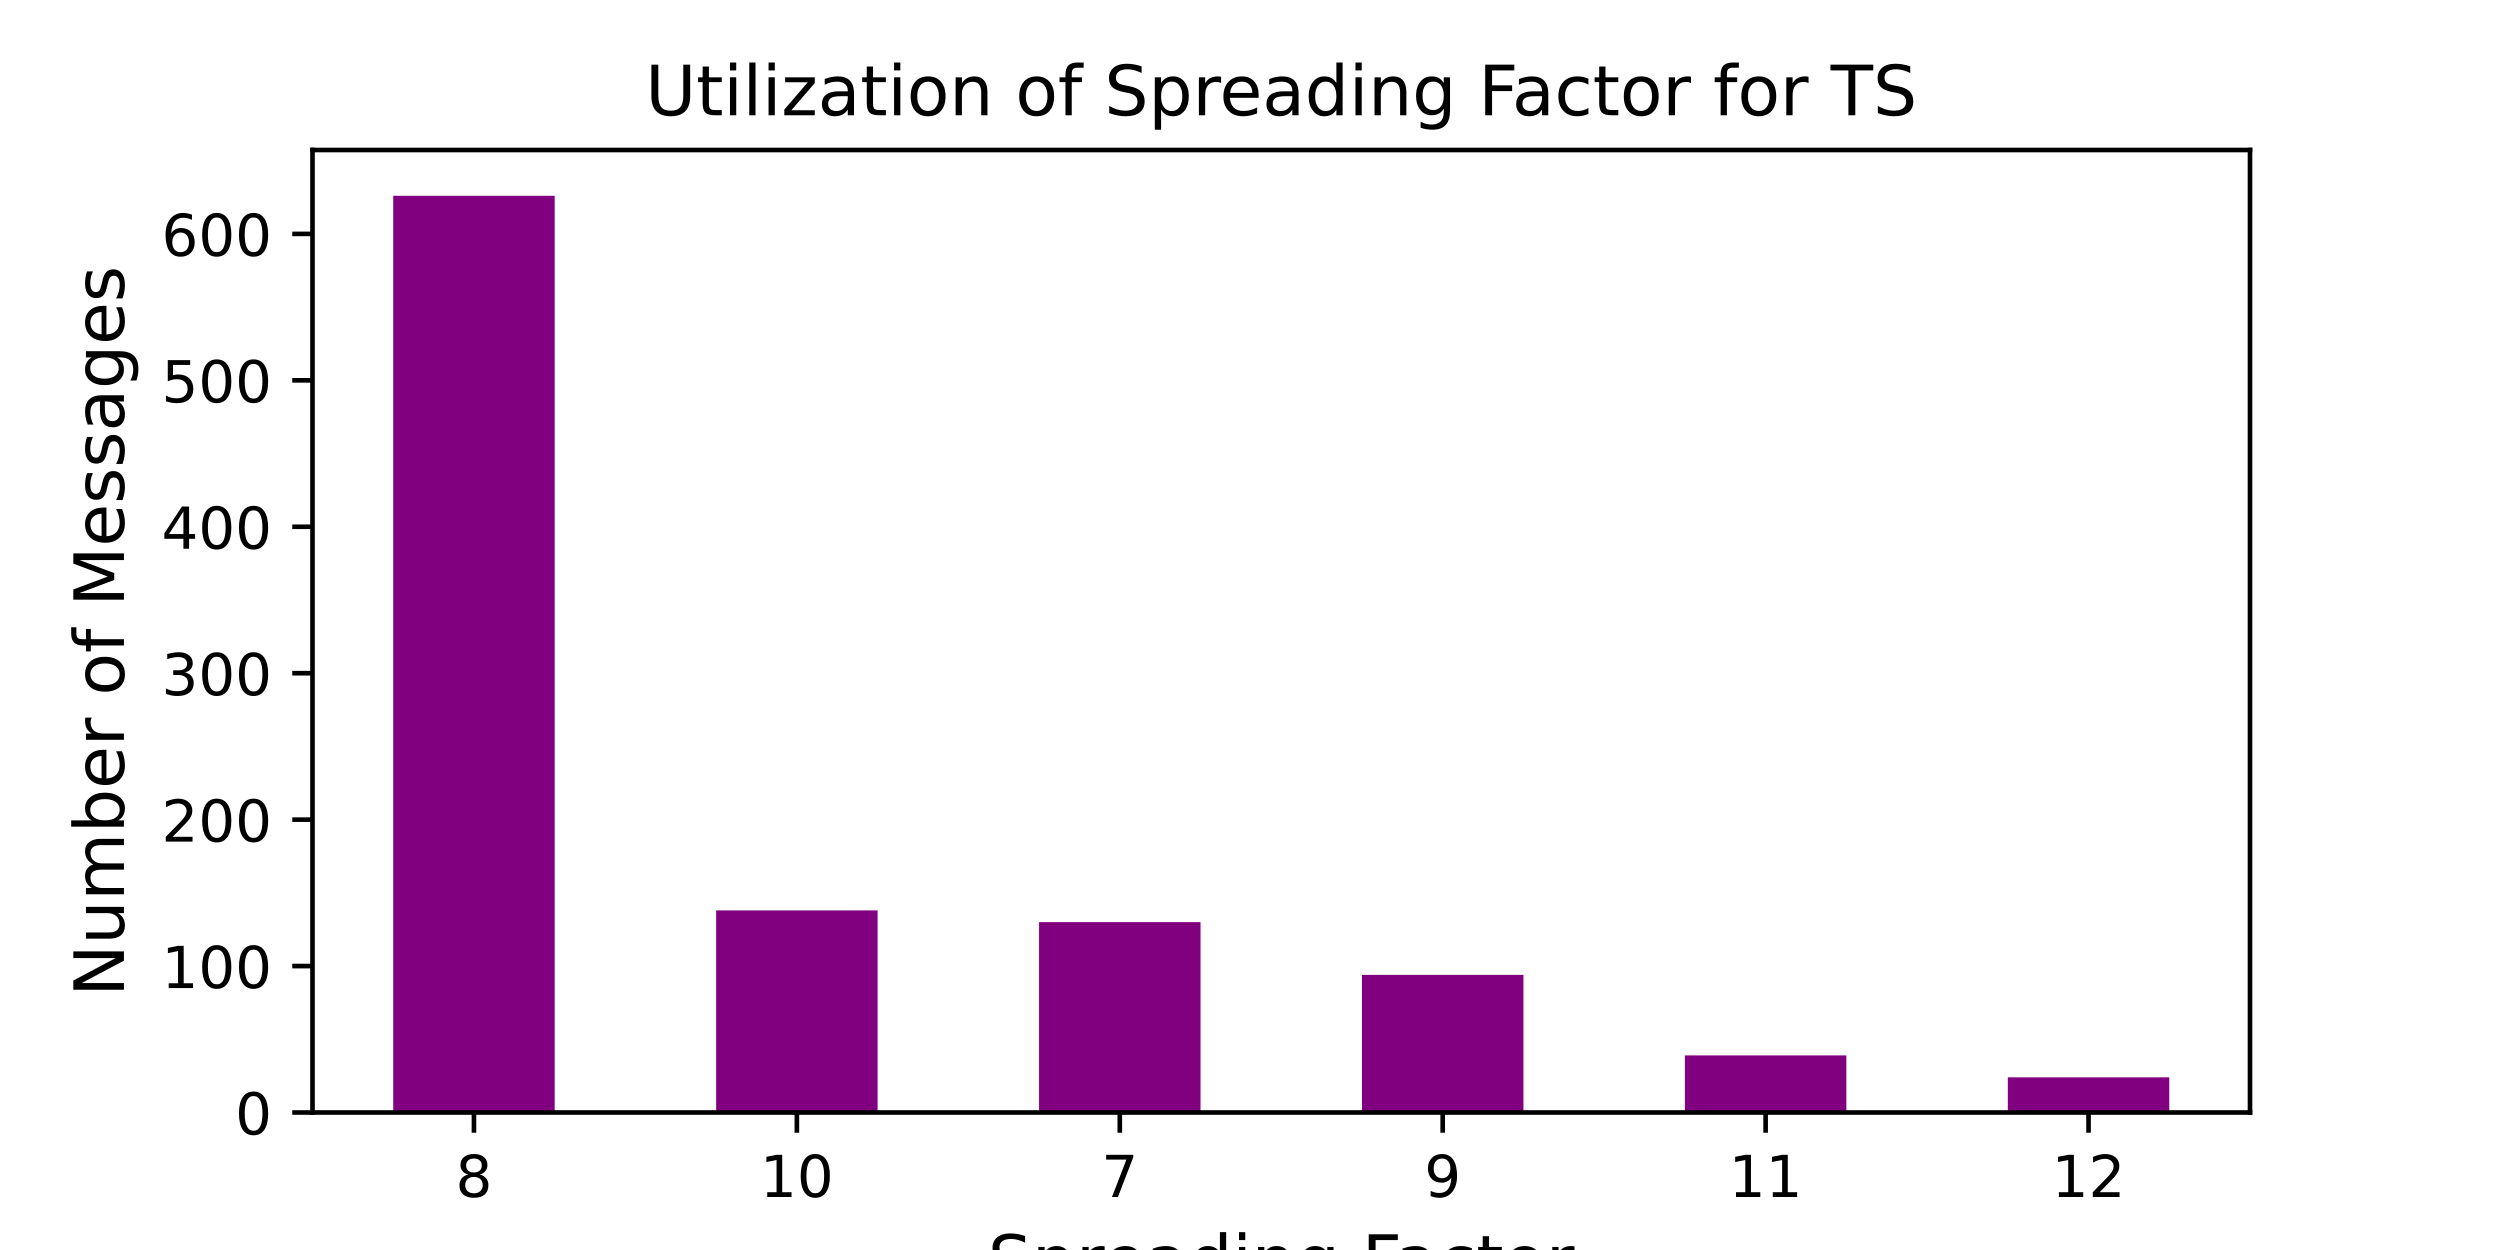
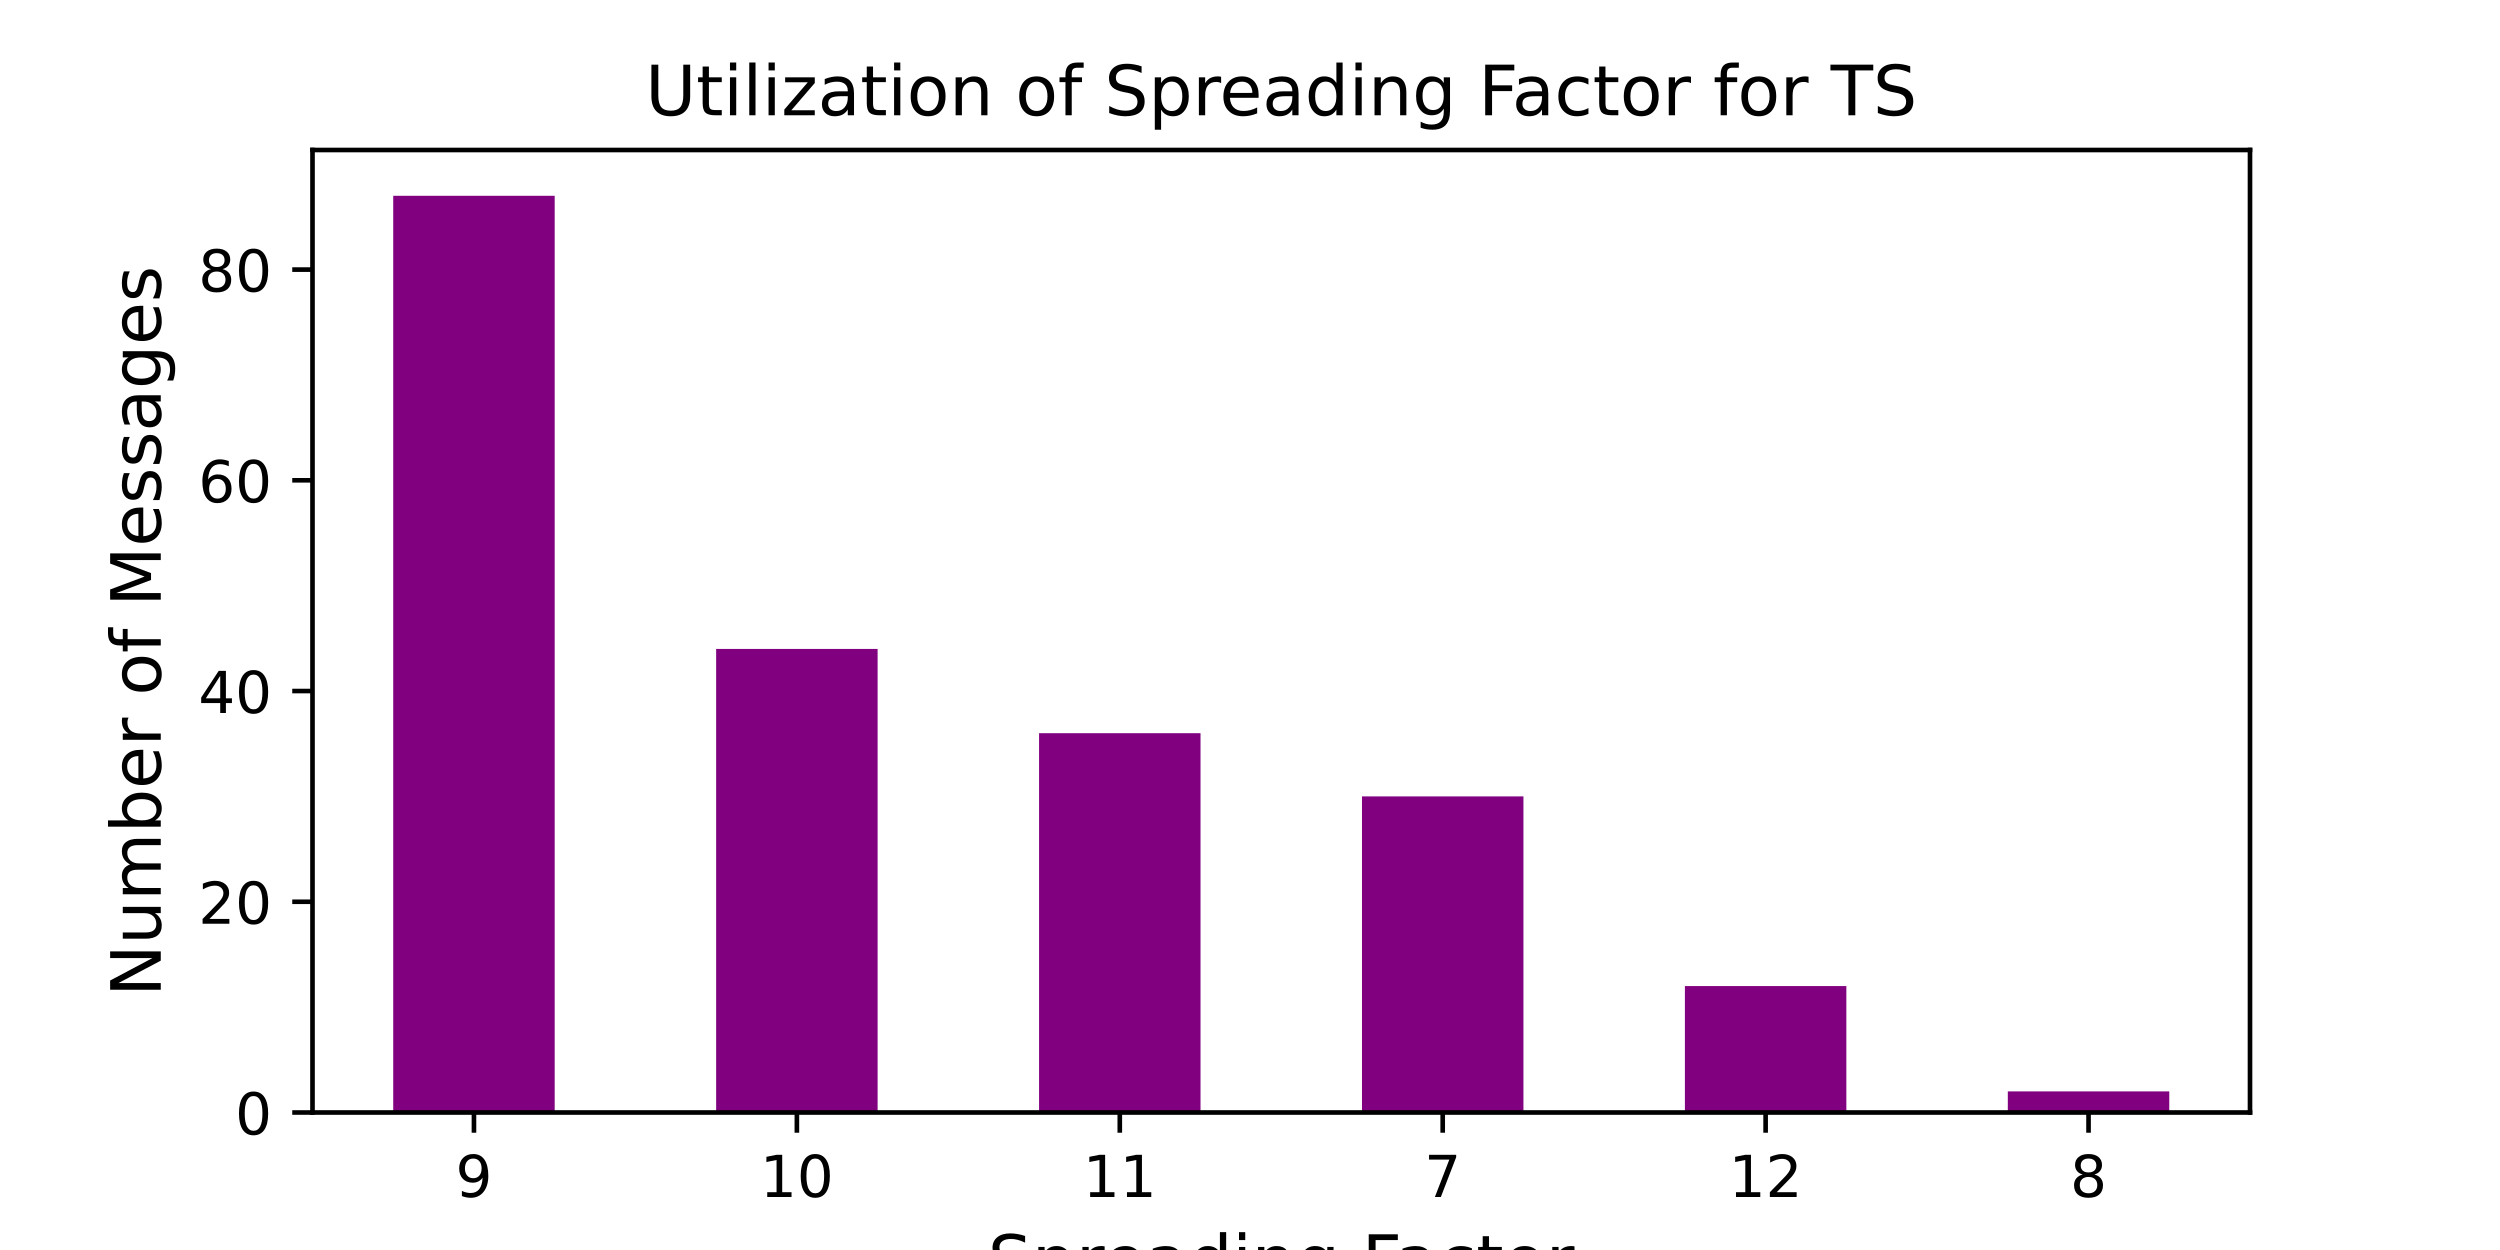
<svg xmlns="http://www.w3.org/2000/svg" xmlns:xlink="http://www.w3.org/1999/xlink" width="432pt" height="216pt" viewBox="0 0 432 216" version="1.1">
  <defs>
    <style type="text/css">*{stroke-linejoin: round; stroke-linecap: butt}</style>
  </defs>
  <g id="figure_1">
    <g id="patch_1">
      <path d="M 0 216  L 432 216  L 432 0  L 0 0  z " style="fill: #ffffff" />
    </g>
    <g id="axes_1">
      <g id="patch_2">
        <path d="M 54 192.24  L 388.8 192.24  L 388.8 25.92  L 54 25.92  z " style="fill: #ffffff" />
      </g>
      <g id="patch_3">
-         <path d="M 67.95 192.24  L 95.85 192.24  L 95.85 33.84  L 67.95 33.84  z " clip-path="url(#p49bfe56c3d)" style="fill: #800080" />
+         <path d="M 67.95 192.24  L 95.85 192.24  L 95.85 33.84  L 67.95 33.84  z " clip-path="url(#pe432fb8f4c)" style="fill: #800080" />
      </g>
      <g id="patch_4">
-         <path d="M 123.75 192.24  L 151.65 192.24  L 151.65 157.321  L 123.75 157.321  z " clip-path="url(#p49bfe56c3d)" style="fill: #800080" />
+         <path d="M 123.75 192.24  L 151.65 192.24  L 151.65 112.13  L 123.75 112.13  z " clip-path="url(#pe432fb8f4c)" style="fill: #800080" />
      </g>
      <g id="patch_5">
-         <path d="M 179.55 192.24  L 207.45 192.24  L 207.45 159.345  L 179.55 159.345  z " clip-path="url(#p49bfe56c3d)" style="fill: #800080" />
+         <path d="M 179.55 192.24  L 207.45 192.24  L 207.45 126.695  L 179.55 126.695  z " clip-path="url(#pe432fb8f4c)" style="fill: #800080" />
      </g>
      <g id="patch_6">
-         <path d="M 235.35 192.24  L 263.25 192.24  L 263.25 168.455  L 235.35 168.455  z " clip-path="url(#p49bfe56c3d)" style="fill: #800080" />
+         <path d="M 235.35 192.24  L 263.25 192.24  L 263.25 137.619  L 235.35 137.619  z " clip-path="url(#pe432fb8f4c)" style="fill: #800080" />
      </g>
      <g id="patch_7">
-         <path d="M 291.15 192.24  L 319.05 192.24  L 319.05 182.372  L 291.15 182.372  z " clip-path="url(#p49bfe56c3d)" style="fill: #800080" />
+         <path d="M 291.15 192.24  L 319.05 192.24  L 319.05 170.392  L 291.15 170.392  z " clip-path="url(#pe432fb8f4c)" style="fill: #800080" />
      </g>
      <g id="patch_8">
-         <path d="M 346.95 192.24  L 374.85 192.24  L 374.85 186.167  L 346.95 186.167  z " clip-path="url(#p49bfe56c3d)" style="fill: #800080" />
+         <path d="M 346.95 192.24  L 374.85 192.24  L 374.85 188.599  L 346.95 188.599  z " clip-path="url(#pe432fb8f4c)" style="fill: #800080" />
      </g>
      <g id="matplotlib.axis_1">
        <g id="xtick_1">
          <g id="line2d_1">
            <defs>
-               <path id="m307b1fe85f" d="M 0 0  L 0 3.5  " style="stroke: #000000; stroke-width: 0.8" />
+               <path id="ma540290d9d" d="M 0 0  L 0 3.5  " style="stroke: #000000; stroke-width: 0.8" />
            </defs>
            <g>
-               <use xlink:href="#m307b1fe85f" x="81.9" y="192.24" style="stroke: #000000; stroke-width: 0.8" />
+               <use xlink:href="#ma540290d9d" x="81.9" y="192.24" style="stroke: #000000; stroke-width: 0.8" />
            </g>
          </g>
          <g id="text_1">
            <g transform="translate(78.71875 206.8384) scale(0.1 -0.1)">
              <defs>
-                 <path id="DejaVuSans-38" d="M 2034 2216  Q 1584 2216 1326 1975  Q 1069 1734 1069 1313  Q 1069 891 1326 650  Q 1584 409 2034 409  Q 2484 409 2743 651  Q 3003 894 3003 1313  Q 3003 1734 2745 1975  Q 2488 2216 2034 2216  z M 1403 2484  Q 997 2584 770 2862  Q 544 3141 544 3541  Q 544 4100 942 4425  Q 1341 4750 2034 4750  Q 2731 4750 3128 4425  Q 3525 4100 3525 3541  Q 3525 3141 3298 2862  Q 3072 2584 2669 2484  Q 3125 2378 3379 2068  Q 3634 1759 3634 1313  Q 3634 634 3220 271  Q 2806 -91 2034 -91  Q 1263 -91 848 271  Q 434 634 434 1313  Q 434 1759 690 2068  Q 947 2378 1403 2484  z M 1172 3481  Q 1172 3119 1398 2916  Q 1625 2713 2034 2713  Q 2441 2713 2670 2916  Q 2900 3119 2900 3481  Q 2900 3844 2670 4047  Q 2441 4250 2034 4250  Q 1625 4250 1398 4047  Q 1172 3844 1172 3481  z " transform="scale(0.015625)" />
-               </defs>
-               <use xlink:href="#DejaVuSans-38" />
+                 <path id="DejaVuSans-39" d="M 703 97  L 703 672  Q 941 559 1184 500  Q 1428 441 1663 441  Q 2288 441 2617 861  Q 2947 1281 2994 2138  Q 2813 1869 2534 1725  Q 2256 1581 1919 1581  Q 1219 1581 811 2004  Q 403 2428 403 3163  Q 403 3881 828 4315  Q 1253 4750 1959 4750  Q 2769 4750 3195 4129  Q 3622 3509 3622 2328  Q 3622 1225 3098 567  Q 2575 -91 1691 -91  Q 1453 -91 1209 -44  Q 966 3 703 97  z M 1959 2075  Q 2384 2075 2632 2365  Q 2881 2656 2881 3163  Q 2881 3666 2632 3958  Q 2384 4250 1959 4250  Q 1534 4250 1286 3958  Q 1038 3666 1038 3163  Q 1038 2656 1286 2365  Q 1534 2075 1959 2075  z " transform="scale(0.015625)" />
+               </defs>
+               <use xlink:href="#DejaVuSans-39" />
            </g>
          </g>
        </g>
        <g id="xtick_2">
          <g id="line2d_2">
            <g>
-               <use xlink:href="#m307b1fe85f" x="137.7" y="192.24" style="stroke: #000000; stroke-width: 0.8" />
+               <use xlink:href="#ma540290d9d" x="137.7" y="192.24" style="stroke: #000000; stroke-width: 0.8" />
            </g>
          </g>
          <g id="text_2">
            <g transform="translate(131.3375 206.8384) scale(0.1 -0.1)">
              <defs>
                <path id="DejaVuSans-31" d="M 794 531  L 1825 531  L 1825 4091  L 703 3866  L 703 4441  L 1819 4666  L 2450 4666  L 2450 531  L 3481 531  L 3481 0  L 794 0  L 794 531  z " transform="scale(0.015625)" />
                <path id="DejaVuSans-30" d="M 2034 4250  Q 1547 4250 1301 3770  Q 1056 3291 1056 2328  Q 1056 1369 1301 889  Q 1547 409 2034 409  Q 2525 409 2770 889  Q 3016 1369 3016 2328  Q 3016 3291 2770 3770  Q 2525 4250 2034 4250  z M 2034 4750  Q 2819 4750 3233 4129  Q 3647 3509 3647 2328  Q 3647 1150 3233 529  Q 2819 -91 2034 -91  Q 1250 -91 836 529  Q 422 1150 422 2328  Q 422 3509 836 4129  Q 1250 4750 2034 4750  z " transform="scale(0.015625)" />
              </defs>
              <use xlink:href="#DejaVuSans-31" />
              <use xlink:href="#DejaVuSans-30" x="63.623" />
            </g>
          </g>
        </g>
        <g id="xtick_3">
          <g id="line2d_3">
            <g>
-               <use xlink:href="#m307b1fe85f" x="193.5" y="192.24" style="stroke: #000000; stroke-width: 0.8" />
+               <use xlink:href="#ma540290d9d" x="193.5" y="192.24" style="stroke: #000000; stroke-width: 0.8" />
            </g>
          </g>
          <g id="text_3">
-             <g transform="translate(190.3187 206.8384) scale(0.1 -0.1)">
-               <defs>
-                 <path id="DejaVuSans-37" d="M 525 4666  L 3525 4666  L 3525 4397  L 1831 0  L 1172 0  L 2766 4134  L 525 4134  L 525 4666  z " transform="scale(0.015625)" />
-               </defs>
-               <use xlink:href="#DejaVuSans-37" />
+             <g transform="translate(187.1375 206.8384) scale(0.1 -0.1)">
+               <use xlink:href="#DejaVuSans-31" />
+               <use xlink:href="#DejaVuSans-31" x="63.623" />
            </g>
          </g>
        </g>
        <g id="xtick_4">
          <g id="line2d_4">
            <g>
-               <use xlink:href="#m307b1fe85f" x="249.3" y="192.24" style="stroke: #000000; stroke-width: 0.8" />
+               <use xlink:href="#ma540290d9d" x="249.3" y="192.24" style="stroke: #000000; stroke-width: 0.8" />
            </g>
          </g>
          <g id="text_4">
            <g transform="translate(246.1188 206.8384) scale(0.1 -0.1)">
              <defs>
-                 <path id="DejaVuSans-39" d="M 703 97  L 703 672  Q 941 559 1184 500  Q 1428 441 1663 441  Q 2288 441 2617 861  Q 2947 1281 2994 2138  Q 2813 1869 2534 1725  Q 2256 1581 1919 1581  Q 1219 1581 811 2004  Q 403 2428 403 3163  Q 403 3881 828 4315  Q 1253 4750 1959 4750  Q 2769 4750 3195 4129  Q 3622 3509 3622 2328  Q 3622 1225 3098 567  Q 2575 -91 1691 -91  Q 1453 -91 1209 -44  Q 966 3 703 97  z M 1959 2075  Q 2384 2075 2632 2365  Q 2881 2656 2881 3163  Q 2881 3666 2632 3958  Q 2384 4250 1959 4250  Q 1534 4250 1286 3958  Q 1038 3666 1038 3163  Q 1038 2656 1286 2365  Q 1534 2075 1959 2075  z " transform="scale(0.015625)" />
-               </defs>
-               <use xlink:href="#DejaVuSans-39" />
+                 <path id="DejaVuSans-37" d="M 525 4666  L 3525 4666  L 3525 4397  L 1831 0  L 1172 0  L 2766 4134  L 525 4134  L 525 4666  z " transform="scale(0.015625)" />
+               </defs>
+               <use xlink:href="#DejaVuSans-37" />
            </g>
          </g>
        </g>
        <g id="xtick_5">
          <g id="line2d_5">
            <g>
-               <use xlink:href="#m307b1fe85f" x="305.1" y="192.24" style="stroke: #000000; stroke-width: 0.8" />
+               <use xlink:href="#ma540290d9d" x="305.1" y="192.24" style="stroke: #000000; stroke-width: 0.8" />
            </g>
          </g>
          <g id="text_5">
            <g transform="translate(298.7375 206.8384) scale(0.1 -0.1)">
+               <defs>
+                 <path id="DejaVuSans-32" d="M 1228 531  L 3431 531  L 3431 0  L 469 0  L 469 531  Q 828 903 1448 1529  Q 2069 2156 2228 2338  Q 2531 2678 2651 2914  Q 2772 3150 2772 3378  Q 2772 3750 2511 3984  Q 2250 4219 1831 4219  Q 1534 4219 1204 4116  Q 875 4013 500 3803  L 500 4441  Q 881 4594 1212 4672  Q 1544 4750 1819 4750  Q 2544 4750 2975 4387  Q 3406 4025 3406 3419  Q 3406 3131 3298 2873  Q 3191 2616 2906 2266  Q 2828 2175 2409 1742  Q 1991 1309 1228 531  z " transform="scale(0.015625)" />
+               </defs>
              <use xlink:href="#DejaVuSans-31" />
-               <use xlink:href="#DejaVuSans-31" x="63.623" />
+               <use xlink:href="#DejaVuSans-32" x="63.623" />
            </g>
          </g>
        </g>
        <g id="xtick_6">
          <g id="line2d_6">
            <g>
-               <use xlink:href="#m307b1fe85f" x="360.9" y="192.24" style="stroke: #000000; stroke-width: 0.8" />
+               <use xlink:href="#ma540290d9d" x="360.9" y="192.24" style="stroke: #000000; stroke-width: 0.8" />
            </g>
          </g>
          <g id="text_6">
-             <g transform="translate(354.5375 206.8384) scale(0.1 -0.1)">
-               <defs>
-                 <path id="DejaVuSans-32" d="M 1228 531  L 3431 531  L 3431 0  L 469 0  L 469 531  Q 828 903 1448 1529  Q 2069 2156 2228 2338  Q 2531 2678 2651 2914  Q 2772 3150 2772 3378  Q 2772 3750 2511 3984  Q 2250 4219 1831 4219  Q 1534 4219 1204 4116  Q 875 4013 500 3803  L 500 4441  Q 881 4594 1212 4672  Q 1544 4750 1819 4750  Q 2544 4750 2975 4387  Q 3406 4025 3406 3419  Q 3406 3131 3298 2873  Q 3191 2616 2906 2266  Q 2828 2175 2409 1742  Q 1991 1309 1228 531  z " transform="scale(0.015625)" />
-               </defs>
-               <use xlink:href="#DejaVuSans-31" />
-               <use xlink:href="#DejaVuSans-32" x="63.623" />
+             <g transform="translate(357.7188 206.8384) scale(0.1 -0.1)">
+               <defs>
+                 <path id="DejaVuSans-38" d="M 2034 2216  Q 1584 2216 1326 1975  Q 1069 1734 1069 1313  Q 1069 891 1326 650  Q 1584 409 2034 409  Q 2484 409 2743 651  Q 3003 894 3003 1313  Q 3003 1734 2745 1975  Q 2488 2216 2034 2216  z M 1403 2484  Q 997 2584 770 2862  Q 544 3141 544 3541  Q 544 4100 942 4425  Q 1341 4750 2034 4750  Q 2731 4750 3128 4425  Q 3525 4100 3525 3541  Q 3525 3141 3298 2862  Q 3072 2584 2669 2484  Q 3125 2378 3379 2068  Q 3634 1759 3634 1313  Q 3634 634 3220 271  Q 2806 -91 2034 -91  Q 1263 -91 848 271  Q 434 634 434 1313  Q 434 1759 690 2068  Q 947 2378 1403 2484  z M 1172 3481  Q 1172 3119 1398 2916  Q 1625 2713 2034 2713  Q 2441 2713 2670 2916  Q 2900 3119 2900 3481  Q 2900 3844 2670 4047  Q 2441 4250 2034 4250  Q 1625 4250 1398 4047  Q 1172 3844 1172 3481  z " transform="scale(0.015625)" />
+               </defs>
+               <use xlink:href="#DejaVuSans-38" />
            </g>
          </g>
        </g>
        <g id="text_7">
          <g transform="translate(170.7178 222.0362) scale(0.12 -0.12)">
            <defs>
              <path id="DejaVuSans-53" d="M 3425 4513  L 3425 3897  Q 3066 4069 2747 4153  Q 2428 4238 2131 4238  Q 1616 4238 1336 4038  Q 1056 3838 1056 3469  Q 1056 3159 1242 3001  Q 1428 2844 1947 2747  L 2328 2669  Q 3034 2534 3370 2195  Q 3706 1856 3706 1288  Q 3706 609 3251 259  Q 2797 -91 1919 -91  Q 1588 -91 1214 -16  Q 841 59 441 206  L 441 856  Q 825 641 1194 531  Q 1563 422 1919 422  Q 2459 422 2753 634  Q 3047 847 3047 1241  Q 3047 1584 2836 1778  Q 2625 1972 2144 2069  L 1759 2144  Q 1053 2284 737 2584  Q 422 2884 422 3419  Q 422 4038 858 4394  Q 1294 4750 2059 4750  Q 2388 4750 2728 4690  Q 3069 4631 3425 4513  z " transform="scale(0.015625)" />
              <path id="DejaVuSans-70" d="M 1159 525  L 1159 -1331  L 581 -1331  L 581 3500  L 1159 3500  L 1159 2969  Q 1341 3281 1617 3432  Q 1894 3584 2278 3584  Q 2916 3584 3314 3078  Q 3713 2572 3713 1747  Q 3713 922 3314 415  Q 2916 -91 2278 -91  Q 1894 -91 1617 61  Q 1341 213 1159 525  z M 3116 1747  Q 3116 2381 2855 2742  Q 2594 3103 2138 3103  Q 1681 3103 1420 2742  Q 1159 2381 1159 1747  Q 1159 1113 1420 752  Q 1681 391 2138 391  Q 2594 391 2855 752  Q 3116 1113 3116 1747  z " transform="scale(0.015625)" />
              <path id="DejaVuSans-72" d="M 2631 2963  Q 2534 3019 2420 3045  Q 2306 3072 2169 3072  Q 1681 3072 1420 2755  Q 1159 2438 1159 1844  L 1159 0  L 581 0  L 581 3500  L 1159 3500  L 1159 2956  Q 1341 3275 1631 3429  Q 1922 3584 2338 3584  Q 2397 3584 2469 3576  Q 2541 3569 2628 3553  L 2631 2963  z " transform="scale(0.015625)" />
              <path id="DejaVuSans-65" d="M 3597 1894  L 3597 1613  L 953 1613  Q 991 1019 1311 708  Q 1631 397 2203 397  Q 2534 397 2845 478  Q 3156 559 3463 722  L 3463 178  Q 3153 47 2828 -22  Q 2503 -91 2169 -91  Q 1331 -91 842 396  Q 353 884 353 1716  Q 353 2575 817 3079  Q 1281 3584 2069 3584  Q 2775 3584 3186 3129  Q 3597 2675 3597 1894  z M 3022 2063  Q 3016 2534 2758 2815  Q 2500 3097 2075 3097  Q 1594 3097 1305 2825  Q 1016 2553 972 2059  L 3022 2063  z " transform="scale(0.015625)" />
              <path id="DejaVuSans-61" d="M 2194 1759  Q 1497 1759 1228 1600  Q 959 1441 959 1056  Q 959 750 1161 570  Q 1363 391 1709 391  Q 2188 391 2477 730  Q 2766 1069 2766 1631  L 2766 1759  L 2194 1759  z M 3341 1997  L 3341 0  L 2766 0  L 2766 531  Q 2569 213 2275 61  Q 1981 -91 1556 -91  Q 1019 -91 701 211  Q 384 513 384 1019  Q 384 1609 779 1909  Q 1175 2209 1959 2209  L 2766 2209  L 2766 2266  Q 2766 2663 2505 2880  Q 2244 3097 1772 3097  Q 1472 3097 1187 3025  Q 903 2953 641 2809  L 641 3341  Q 956 3463 1253 3523  Q 1550 3584 1831 3584  Q 2591 3584 2966 3190  Q 3341 2797 3341 1997  z " transform="scale(0.015625)" />
              <path id="DejaVuSans-64" d="M 2906 2969  L 2906 4863  L 3481 4863  L 3481 0  L 2906 0  L 2906 525  Q 2725 213 2448 61  Q 2172 -91 1784 -91  Q 1150 -91 751 415  Q 353 922 353 1747  Q 353 2572 751 3078  Q 1150 3584 1784 3584  Q 2172 3584 2448 3432  Q 2725 3281 2906 2969  z M 947 1747  Q 947 1113 1208 752  Q 1469 391 1925 391  Q 2381 391 2643 752  Q 2906 1113 2906 1747  Q 2906 2381 2643 2742  Q 2381 3103 1925 3103  Q 1469 3103 1208 2742  Q 947 2381 947 1747  z " transform="scale(0.015625)" />
              <path id="DejaVuSans-69" d="M 603 3500  L 1178 3500  L 1178 0  L 603 0  L 603 3500  z M 603 4863  L 1178 4863  L 1178 4134  L 603 4134  L 603 4863  z " transform="scale(0.015625)" />
              <path id="DejaVuSans-6e" d="M 3513 2113  L 3513 0  L 2938 0  L 2938 2094  Q 2938 2591 2744 2837  Q 2550 3084 2163 3084  Q 1697 3084 1428 2787  Q 1159 2491 1159 1978  L 1159 0  L 581 0  L 581 3500  L 1159 3500  L 1159 2956  Q 1366 3272 1645 3428  Q 1925 3584 2291 3584  Q 2894 3584 3203 3211  Q 3513 2838 3513 2113  z " transform="scale(0.015625)" />
              <path id="DejaVuSans-67" d="M 2906 1791  Q 2906 2416 2648 2759  Q 2391 3103 1925 3103  Q 1463 3103 1205 2759  Q 947 2416 947 1791  Q 947 1169 1205 825  Q 1463 481 1925 481  Q 2391 481 2648 825  Q 2906 1169 2906 1791  z M 3481 434  Q 3481 -459 3084 -895  Q 2688 -1331 1869 -1331  Q 1566 -1331 1297 -1286  Q 1028 -1241 775 -1147  L 775 -588  Q 1028 -725 1275 -790  Q 1522 -856 1778 -856  Q 2344 -856 2625 -561  Q 2906 -266 2906 331  L 2906 616  Q 2728 306 2450 153  Q 2172 0 1784 0  Q 1141 0 747 490  Q 353 981 353 1791  Q 353 2603 747 3093  Q 1141 3584 1784 3584  Q 2172 3584 2450 3431  Q 2728 3278 2906 2969  L 2906 3500  L 3481 3500  L 3481 434  z " transform="scale(0.015625)" />
              <path id="DejaVuSans-20" transform="scale(0.015625)" />
              <path id="DejaVuSans-46" d="M 628 4666  L 3309 4666  L 3309 4134  L 1259 4134  L 1259 2759  L 3109 2759  L 3109 2228  L 1259 2228  L 1259 0  L 628 0  L 628 4666  z " transform="scale(0.015625)" />
              <path id="DejaVuSans-63" d="M 3122 3366  L 3122 2828  Q 2878 2963 2633 3030  Q 2388 3097 2138 3097  Q 1578 3097 1268 2742  Q 959 2388 959 1747  Q 959 1106 1268 751  Q 1578 397 2138 397  Q 2388 397 2633 464  Q 2878 531 3122 666  L 3122 134  Q 2881 22 2623 -34  Q 2366 -91 2075 -91  Q 1284 -91 818 406  Q 353 903 353 1747  Q 353 2603 823 3093  Q 1294 3584 2113 3584  Q 2378 3584 2631 3529  Q 2884 3475 3122 3366  z " transform="scale(0.015625)" />
              <path id="DejaVuSans-74" d="M 1172 4494  L 1172 3500  L 2356 3500  L 2356 3053  L 1172 3053  L 1172 1153  Q 1172 725 1289 603  Q 1406 481 1766 481  L 2356 481  L 2356 0  L 1766 0  Q 1100 0 847 248  Q 594 497 594 1153  L 594 3053  L 172 3053  L 172 3500  L 594 3500  L 594 4494  L 1172 4494  z " transform="scale(0.015625)" />
              <path id="DejaVuSans-6f" d="M 1959 3097  Q 1497 3097 1228 2736  Q 959 2375 959 1747  Q 959 1119 1226 758  Q 1494 397 1959 397  Q 2419 397 2687 759  Q 2956 1122 2956 1747  Q 2956 2369 2687 2733  Q 2419 3097 1959 3097  z M 1959 3584  Q 2709 3584 3137 3096  Q 3566 2609 3566 1747  Q 3566 888 3137 398  Q 2709 -91 1959 -91  Q 1206 -91 779 398  Q 353 888 353 1747  Q 353 2609 779 3096  Q 1206 3584 1959 3584  z " transform="scale(0.015625)" />
            </defs>
            <use xlink:href="#DejaVuSans-53" />
            <use xlink:href="#DejaVuSans-70" x="63.477" />
            <use xlink:href="#DejaVuSans-72" x="126.953" />
            <use xlink:href="#DejaVuSans-65" x="165.816" />
            <use xlink:href="#DejaVuSans-61" x="227.34" />
            <use xlink:href="#DejaVuSans-64" x="288.619" />
            <use xlink:href="#DejaVuSans-69" x="352.096" />
            <use xlink:href="#DejaVuSans-6e" x="379.879" />
            <use xlink:href="#DejaVuSans-67" x="443.258" />
            <use xlink:href="#DejaVuSans-20" x="506.734" />
            <use xlink:href="#DejaVuSans-46" x="538.521" />
            <use xlink:href="#DejaVuSans-61" x="586.916" />
            <use xlink:href="#DejaVuSans-63" x="648.195" />
            <use xlink:href="#DejaVuSans-74" x="703.176" />
            <use xlink:href="#DejaVuSans-6f" x="742.385" />
            <use xlink:href="#DejaVuSans-72" x="803.566" />
          </g>
        </g>
      </g>
      <g id="matplotlib.axis_2">
        <g id="ytick_1">
          <g id="line2d_7">
            <defs>
-               <path id="md65e7e834a" d="M 0 0  L -3.5 0  " style="stroke: #000000; stroke-width: 0.8" />
+               <path id="md9b97145a8" d="M 0 0  L -3.5 0  " style="stroke: #000000; stroke-width: 0.8" />
            </defs>
            <g>
-               <use xlink:href="#md65e7e834a" x="54" y="192.24" style="stroke: #000000; stroke-width: 0.8" />
+               <use xlink:href="#md9b97145a8" x="54" y="192.24" style="stroke: #000000; stroke-width: 0.8" />
            </g>
          </g>
          <g id="text_8">
            <g transform="translate(40.6375 196.0392) scale(0.1 -0.1)">
              <use xlink:href="#DejaVuSans-30" />
            </g>
          </g>
        </g>
        <g id="ytick_2">
          <g id="line2d_8">
            <g>
-               <use xlink:href="#md65e7e834a" x="54" y="166.936" style="stroke: #000000; stroke-width: 0.8" />
+               <use xlink:href="#md9b97145a8" x="54" y="155.826" style="stroke: #000000; stroke-width: 0.8" />
            </g>
          </g>
          <g id="text_9">
-             <g transform="translate(27.9125 170.7357) scale(0.1 -0.1)">
-               <use xlink:href="#DejaVuSans-31" />
-               <use xlink:href="#DejaVuSans-30" x="63.623" />
-               <use xlink:href="#DejaVuSans-30" x="127.246" />
+             <g transform="translate(34.275 159.6254) scale(0.1 -0.1)">
+               <use xlink:href="#DejaVuSans-32" />
+               <use xlink:href="#DejaVuSans-30" x="63.623" />
            </g>
          </g>
        </g>
        <g id="ytick_3">
          <g id="line2d_9">
            <g>
-               <use xlink:href="#md65e7e834a" x="54" y="141.633" style="stroke: #000000; stroke-width: 0.8" />
+               <use xlink:href="#md9b97145a8" x="54" y="119.412" style="stroke: #000000; stroke-width: 0.8" />
            </g>
          </g>
          <g id="text_10">
-             <g transform="translate(27.9125 145.4322) scale(0.1 -0.1)">
-               <use xlink:href="#DejaVuSans-32" />
-               <use xlink:href="#DejaVuSans-30" x="63.623" />
-               <use xlink:href="#DejaVuSans-30" x="127.246" />
+             <g transform="translate(34.275 123.2116) scale(0.1 -0.1)">
+               <defs>
+                 <path id="DejaVuSans-34" d="M 2419 4116  L 825 1625  L 2419 1625  L 2419 4116  z M 2253 4666  L 3047 4666  L 3047 1625  L 3713 1625  L 3713 1100  L 3047 1100  L 3047 0  L 2419 0  L 2419 1100  L 313 1100  L 313 1709  L 2253 4666  z " transform="scale(0.015625)" />
+               </defs>
+               <use xlink:href="#DejaVuSans-34" />
+               <use xlink:href="#DejaVuSans-30" x="63.623" />
            </g>
          </g>
        </g>
        <g id="ytick_4">
          <g id="line2d_10">
            <g>
-               <use xlink:href="#md65e7e834a" x="54" y="116.329" style="stroke: #000000; stroke-width: 0.8" />
+               <use xlink:href="#md9b97145a8" x="54" y="82.999" style="stroke: #000000; stroke-width: 0.8" />
            </g>
          </g>
          <g id="text_11">
-             <g transform="translate(27.9125 120.1287) scale(0.1 -0.1)">
-               <defs>
-                 <path id="DejaVuSans-33" d="M 2597 2516  Q 3050 2419 3304 2112  Q 3559 1806 3559 1356  Q 3559 666 3084 287  Q 2609 -91 1734 -91  Q 1441 -91 1130 -33  Q 819 25 488 141  L 488 750  Q 750 597 1062 519  Q 1375 441 1716 441  Q 2309 441 2620 675  Q 2931 909 2931 1356  Q 2931 1769 2642 2001  Q 2353 2234 1838 2234  L 1294 2234  L 1294 2753  L 1863 2753  Q 2328 2753 2575 2939  Q 2822 3125 2822 3475  Q 2822 3834 2567 4026  Q 2313 4219 1838 4219  Q 1578 4219 1281 4162  Q 984 4106 628 3988  L 628 4550  Q 988 4650 1302 4700  Q 1616 4750 1894 4750  Q 2613 4750 3031 4423  Q 3450 4097 3450 3541  Q 3450 3153 3228 2886  Q 3006 2619 2597 2516  z " transform="scale(0.015625)" />
-               </defs>
-               <use xlink:href="#DejaVuSans-33" />
-               <use xlink:href="#DejaVuSans-30" x="63.623" />
-               <use xlink:href="#DejaVuSans-30" x="127.246" />
+             <g transform="translate(34.275 86.79784) scale(0.1 -0.1)">
+               <defs>
+                 <path id="DejaVuSans-36" d="M 2113 2584  Q 1688 2584 1439 2293  Q 1191 2003 1191 1497  Q 1191 994 1439 701  Q 1688 409 2113 409  Q 2538 409 2786 701  Q 3034 994 3034 1497  Q 3034 2003 2786 2293  Q 2538 2584 2113 2584  z M 3366 4563  L 3366 3988  Q 3128 4100 2886 4159  Q 2644 4219 2406 4219  Q 1781 4219 1451 3797  Q 1122 3375 1075 2522  Q 1259 2794 1537 2939  Q 1816 3084 2150 3084  Q 2853 3084 3261 2657  Q 3669 2231 3669 1497  Q 3669 778 3244 343  Q 2819 -91 2113 -91  Q 1303 -91 875 529  Q 447 1150 447 2328  Q 447 3434 972 4092  Q 1497 4750 2381 4750  Q 2619 4750 2861 4703  Q 3103 4656 3366 4563  z " transform="scale(0.015625)" />
+               </defs>
+               <use xlink:href="#DejaVuSans-36" />
+               <use xlink:href="#DejaVuSans-30" x="63.623" />
            </g>
          </g>
        </g>
        <g id="ytick_5">
          <g id="line2d_11">
            <g>
-               <use xlink:href="#md65e7e834a" x="54" y="91.026" style="stroke: #000000; stroke-width: 0.8" />
+               <use xlink:href="#md9b97145a8" x="54" y="46.585" style="stroke: #000000; stroke-width: 0.8" />
            </g>
          </g>
          <g id="text_12">
-             <g transform="translate(27.9125 94.82516) scale(0.1 -0.1)">
-               <defs>
-                 <path id="DejaVuSans-34" d="M 2419 4116  L 825 1625  L 2419 1625  L 2419 4116  z M 2253 4666  L 3047 4666  L 3047 1625  L 3713 1625  L 3713 1100  L 3047 1100  L 3047 0  L 2419 0  L 2419 1100  L 313 1100  L 313 1709  L 2253 4666  z " transform="scale(0.015625)" />
-               </defs>
-               <use xlink:href="#DejaVuSans-34" />
-               <use xlink:href="#DejaVuSans-30" x="63.623" />
-               <use xlink:href="#DejaVuSans-30" x="127.246" />
-             </g>
-           </g>
-         </g>
-         <g id="ytick_6">
-           <g id="line2d_12">
-             <g>
-               <use xlink:href="#md65e7e834a" x="54" y="65.722" style="stroke: #000000; stroke-width: 0.8" />
-             </g>
-           </g>
-           <g id="text_13">
-             <g transform="translate(27.9125 69.52165) scale(0.1 -0.1)">
-               <defs>
-                 <path id="DejaVuSans-35" d="M 691 4666  L 3169 4666  L 3169 4134  L 1269 4134  L 1269 2991  Q 1406 3038 1543 3061  Q 1681 3084 1819 3084  Q 2600 3084 3056 2656  Q 3513 2228 3513 1497  Q 3513 744 3044 326  Q 2575 -91 1722 -91  Q 1428 -91 1123 -41  Q 819 9 494 109  L 494 744  Q 775 591 1075 516  Q 1375 441 1709 441  Q 2250 441 2565 725  Q 2881 1009 2881 1497  Q 2881 1984 2565 2268  Q 2250 2553 1709 2553  Q 1456 2553 1204 2497  Q 953 2441 691 2322  L 691 4666  z " transform="scale(0.015625)" />
-               </defs>
-               <use xlink:href="#DejaVuSans-35" />
-               <use xlink:href="#DejaVuSans-30" x="63.623" />
-               <use xlink:href="#DejaVuSans-30" x="127.246" />
-             </g>
-           </g>
-         </g>
-         <g id="ytick_7">
-           <g id="line2d_13">
-             <g>
-               <use xlink:href="#md65e7e834a" x="54" y="40.419" style="stroke: #000000; stroke-width: 0.8" />
-             </g>
-           </g>
-           <g id="text_14">
-             <g transform="translate(27.9125 44.21813) scale(0.1 -0.1)">
-               <defs>
-                 <path id="DejaVuSans-36" d="M 2113 2584  Q 1688 2584 1439 2293  Q 1191 2003 1191 1497  Q 1191 994 1439 701  Q 1688 409 2113 409  Q 2538 409 2786 701  Q 3034 994 3034 1497  Q 3034 2003 2786 2293  Q 2538 2584 2113 2584  z M 3366 4563  L 3366 3988  Q 3128 4100 2886 4159  Q 2644 4219 2406 4219  Q 1781 4219 1451 3797  Q 1122 3375 1075 2522  Q 1259 2794 1537 2939  Q 1816 3084 2150 3084  Q 2853 3084 3261 2657  Q 3669 2231 3669 1497  Q 3669 778 3244 343  Q 2819 -91 2113 -91  Q 1303 -91 875 529  Q 447 1150 447 2328  Q 447 3434 972 4092  Q 1497 4750 2381 4750  Q 2619 4750 2861 4703  Q 3103 4656 3366 4563  z " transform="scale(0.015625)" />
-               </defs>
-               <use xlink:href="#DejaVuSans-36" />
-               <use xlink:href="#DejaVuSans-30" x="63.623" />
-               <use xlink:href="#DejaVuSans-30" x="127.246" />
-             </g>
-           </g>
-         </g>
-         <g id="text_15">
-           <g transform="translate(21.41688 172.2038) rotate(-90) scale(0.12 -0.12)">
+             <g transform="translate(34.275 50.38405) scale(0.1 -0.1)">
+               <use xlink:href="#DejaVuSans-38" />
+               <use xlink:href="#DejaVuSans-30" x="63.623" />
+             </g>
+           </g>
+         </g>
+         <g id="text_13">
+           <g transform="translate(27.77938 172.2038) rotate(-90) scale(0.12 -0.12)">
            <defs>
              <path id="DejaVuSans-4e" d="M 628 4666  L 1478 4666  L 3547 763  L 3547 4666  L 4159 4666  L 4159 0  L 3309 0  L 1241 3903  L 1241 0  L 628 0  L 628 4666  z " transform="scale(0.015625)" />
              <path id="DejaVuSans-75" d="M 544 1381  L 544 3500  L 1119 3500  L 1119 1403  Q 1119 906 1312 657  Q 1506 409 1894 409  Q 2359 409 2629 706  Q 2900 1003 2900 1516  L 2900 3500  L 3475 3500  L 3475 0  L 2900 0  L 2900 538  Q 2691 219 2414 64  Q 2138 -91 1772 -91  Q 1169 -91 856 284  Q 544 659 544 1381  z M 1991 3584  L 1991 3584  z " transform="scale(0.015625)" />
              <path id="DejaVuSans-6d" d="M 3328 2828  Q 3544 3216 3844 3400  Q 4144 3584 4550 3584  Q 5097 3584 5394 3201  Q 5691 2819 5691 2113  L 5691 0  L 5113 0  L 5113 2094  Q 5113 2597 4934 2840  Q 4756 3084 4391 3084  Q 3944 3084 3684 2787  Q 3425 2491 3425 1978  L 3425 0  L 2847 0  L 2847 2094  Q 2847 2600 2669 2842  Q 2491 3084 2119 3084  Q 1678 3084 1418 2786  Q 1159 2488 1159 1978  L 1159 0  L 581 0  L 581 3500  L 1159 3500  L 1159 2956  Q 1356 3278 1631 3431  Q 1906 3584 2284 3584  Q 2666 3584 2933 3390  Q 3200 3197 3328 2828  z " transform="scale(0.015625)" />
              <path id="DejaVuSans-62" d="M 3116 1747  Q 3116 2381 2855 2742  Q 2594 3103 2138 3103  Q 1681 3103 1420 2742  Q 1159 2381 1159 1747  Q 1159 1113 1420 752  Q 1681 391 2138 391  Q 2594 391 2855 752  Q 3116 1113 3116 1747  z M 1159 2969  Q 1341 3281 1617 3432  Q 1894 3584 2278 3584  Q 2916 3584 3314 3078  Q 3713 2572 3713 1747  Q 3713 922 3314 415  Q 2916 -91 2278 -91  Q 1894 -91 1617 61  Q 1341 213 1159 525  L 1159 0  L 581 0  L 581 4863  L 1159 4863  L 1159 2969  z " transform="scale(0.015625)" />
              <path id="DejaVuSans-66" d="M 2375 4863  L 2375 4384  L 1825 4384  Q 1516 4384 1395 4259  Q 1275 4134 1275 3809  L 1275 3500  L 2222 3500  L 2222 3053  L 1275 3053  L 1275 0  L 697 0  L 697 3053  L 147 3053  L 147 3500  L 697 3500  L 697 3744  Q 697 4328 969 4595  Q 1241 4863 1831 4863  L 2375 4863  z " transform="scale(0.015625)" />
              <path id="DejaVuSans-4d" d="M 628 4666  L 1569 4666  L 2759 1491  L 3956 4666  L 4897 4666  L 4897 0  L 4281 0  L 4281 4097  L 3078 897  L 2444 897  L 1241 4097  L 1241 0  L 628 0  L 628 4666  z " transform="scale(0.015625)" />
              <path id="DejaVuSans-73" d="M 2834 3397  L 2834 2853  Q 2591 2978 2328 3040  Q 2066 3103 1784 3103  Q 1356 3103 1142 2972  Q 928 2841 928 2578  Q 928 2378 1081 2264  Q 1234 2150 1697 2047  L 1894 2003  Q 2506 1872 2764 1633  Q 3022 1394 3022 966  Q 3022 478 2636 193  Q 2250 -91 1575 -91  Q 1294 -91 989 -36  Q 684 19 347 128  L 347 722  Q 666 556 975 473  Q 1284 391 1588 391  Q 1994 391 2212 530  Q 2431 669 2431 922  Q 2431 1156 2273 1281  Q 2116 1406 1581 1522  L 1381 1569  Q 847 1681 609 1914  Q 372 2147 372 2553  Q 372 3047 722 3315  Q 1072 3584 1716 3584  Q 2034 3584 2315 3537  Q 2597 3491 2834 3397  z " transform="scale(0.015625)" />
            </defs>
            <use xlink:href="#DejaVuSans-4e" />
            <use xlink:href="#DejaVuSans-75" x="74.805" />
            <use xlink:href="#DejaVuSans-6d" x="138.184" />
            <use xlink:href="#DejaVuSans-62" x="235.596" />
            <use xlink:href="#DejaVuSans-65" x="299.072" />
            <use xlink:href="#DejaVuSans-72" x="360.596" />
            <use xlink:href="#DejaVuSans-20" x="401.709" />
            <use xlink:href="#DejaVuSans-6f" x="433.496" />
            <use xlink:href="#DejaVuSans-66" x="494.678" />
            <use xlink:href="#DejaVuSans-20" x="529.883" />
            <use xlink:href="#DejaVuSans-4d" x="561.67" />
            <use xlink:href="#DejaVuSans-65" x="647.949" />
            <use xlink:href="#DejaVuSans-73" x="709.473" />
            <use xlink:href="#DejaVuSans-73" x="761.572" />
            <use xlink:href="#DejaVuSans-61" x="813.672" />
            <use xlink:href="#DejaVuSans-67" x="874.951" />
            <use xlink:href="#DejaVuSans-65" x="938.428" />
            <use xlink:href="#DejaVuSans-73" x="999.951" />
          </g>
        </g>
      </g>
      <g id="patch_9">
        <path d="M 54 192.24  L 54 25.92  " style="fill: none; stroke: #000000; stroke-width: 0.8; stroke-linejoin: miter; stroke-linecap: square" />
      </g>
      <g id="patch_10">
        <path d="M 388.8 192.24  L 388.8 25.92  " style="fill: none; stroke: #000000; stroke-width: 0.8; stroke-linejoin: miter; stroke-linecap: square" />
      </g>
      <g id="patch_11">
        <path d="M 54 192.24  L 388.8 192.24  " style="fill: none; stroke: #000000; stroke-width: 0.8; stroke-linejoin: miter; stroke-linecap: square" />
      </g>
      <g id="patch_12">
        <path d="M 54 25.92  L 388.8 25.92  " style="fill: none; stroke: #000000; stroke-width: 0.8; stroke-linejoin: miter; stroke-linecap: square" />
      </g>
-       <g id="text_16">
+       <g id="text_14">
        <g transform="translate(111.5203 19.92) scale(0.12 -0.12)">
          <defs>
            <path id="DejaVuSans-55" d="M 556 4666  L 1191 4666  L 1191 1831  Q 1191 1081 1462 751  Q 1734 422 2344 422  Q 2950 422 3222 751  Q 3494 1081 3494 1831  L 3494 4666  L 4128 4666  L 4128 1753  Q 4128 841 3676 375  Q 3225 -91 2344 -91  Q 1459 -91 1007 375  Q 556 841 556 1753  L 556 4666  z " transform="scale(0.015625)" />
            <path id="DejaVuSans-6c" d="M 603 4863  L 1178 4863  L 1178 0  L 603 0  L 603 4863  z " transform="scale(0.015625)" />
            <path id="DejaVuSans-7a" d="M 353 3500  L 3084 3500  L 3084 2975  L 922 459  L 3084 459  L 3084 0  L 275 0  L 275 525  L 2438 3041  L 353 3041  L 353 3500  z " transform="scale(0.015625)" />
            <path id="DejaVuSans-54" d="M -19 4666  L 3928 4666  L 3928 4134  L 2272 4134  L 2272 0  L 1638 0  L 1638 4134  L -19 4134  L -19 4666  z " transform="scale(0.015625)" />
          </defs>
          <use xlink:href="#DejaVuSans-55" />
          <use xlink:href="#DejaVuSans-74" x="73.193" />
          <use xlink:href="#DejaVuSans-69" x="112.402" />
          <use xlink:href="#DejaVuSans-6c" x="140.186" />
          <use xlink:href="#DejaVuSans-69" x="167.969" />
          <use xlink:href="#DejaVuSans-7a" x="195.752" />
          <use xlink:href="#DejaVuSans-61" x="248.242" />
          <use xlink:href="#DejaVuSans-74" x="309.521" />
          <use xlink:href="#DejaVuSans-69" x="348.73" />
          <use xlink:href="#DejaVuSans-6f" x="376.514" />
          <use xlink:href="#DejaVuSans-6e" x="437.695" />
          <use xlink:href="#DejaVuSans-20" x="501.074" />
          <use xlink:href="#DejaVuSans-6f" x="532.861" />
          <use xlink:href="#DejaVuSans-66" x="594.043" />
          <use xlink:href="#DejaVuSans-20" x="629.248" />
          <use xlink:href="#DejaVuSans-53" x="661.035" />
          <use xlink:href="#DejaVuSans-70" x="724.512" />
          <use xlink:href="#DejaVuSans-72" x="787.988" />
          <use xlink:href="#DejaVuSans-65" x="826.852" />
          <use xlink:href="#DejaVuSans-61" x="888.375" />
          <use xlink:href="#DejaVuSans-64" x="949.654" />
          <use xlink:href="#DejaVuSans-69" x="1013.131" />
          <use xlink:href="#DejaVuSans-6e" x="1040.914" />
          <use xlink:href="#DejaVuSans-67" x="1104.293" />
          <use xlink:href="#DejaVuSans-20" x="1167.77" />
          <use xlink:href="#DejaVuSans-46" x="1199.557" />
          <use xlink:href="#DejaVuSans-61" x="1247.951" />
          <use xlink:href="#DejaVuSans-63" x="1309.23" />
          <use xlink:href="#DejaVuSans-74" x="1364.211" />
          <use xlink:href="#DejaVuSans-6f" x="1403.42" />
          <use xlink:href="#DejaVuSans-72" x="1464.602" />
          <use xlink:href="#DejaVuSans-20" x="1505.715" />
          <use xlink:href="#DejaVuSans-66" x="1537.502" />
          <use xlink:href="#DejaVuSans-6f" x="1572.707" />
          <use xlink:href="#DejaVuSans-72" x="1633.889" />
          <use xlink:href="#DejaVuSans-20" x="1675.002" />
          <use xlink:href="#DejaVuSans-54" x="1706.789" />
          <use xlink:href="#DejaVuSans-53" x="1767.873" />
        </g>
      </g>
    </g>
  </g>
  <defs>
-     <clipPath id="p49bfe56c3d">
+     <clipPath id="pe432fb8f4c">
      <rect x="54" y="25.92" width="334.8" height="166.32" />
    </clipPath>
  </defs>
</svg>
